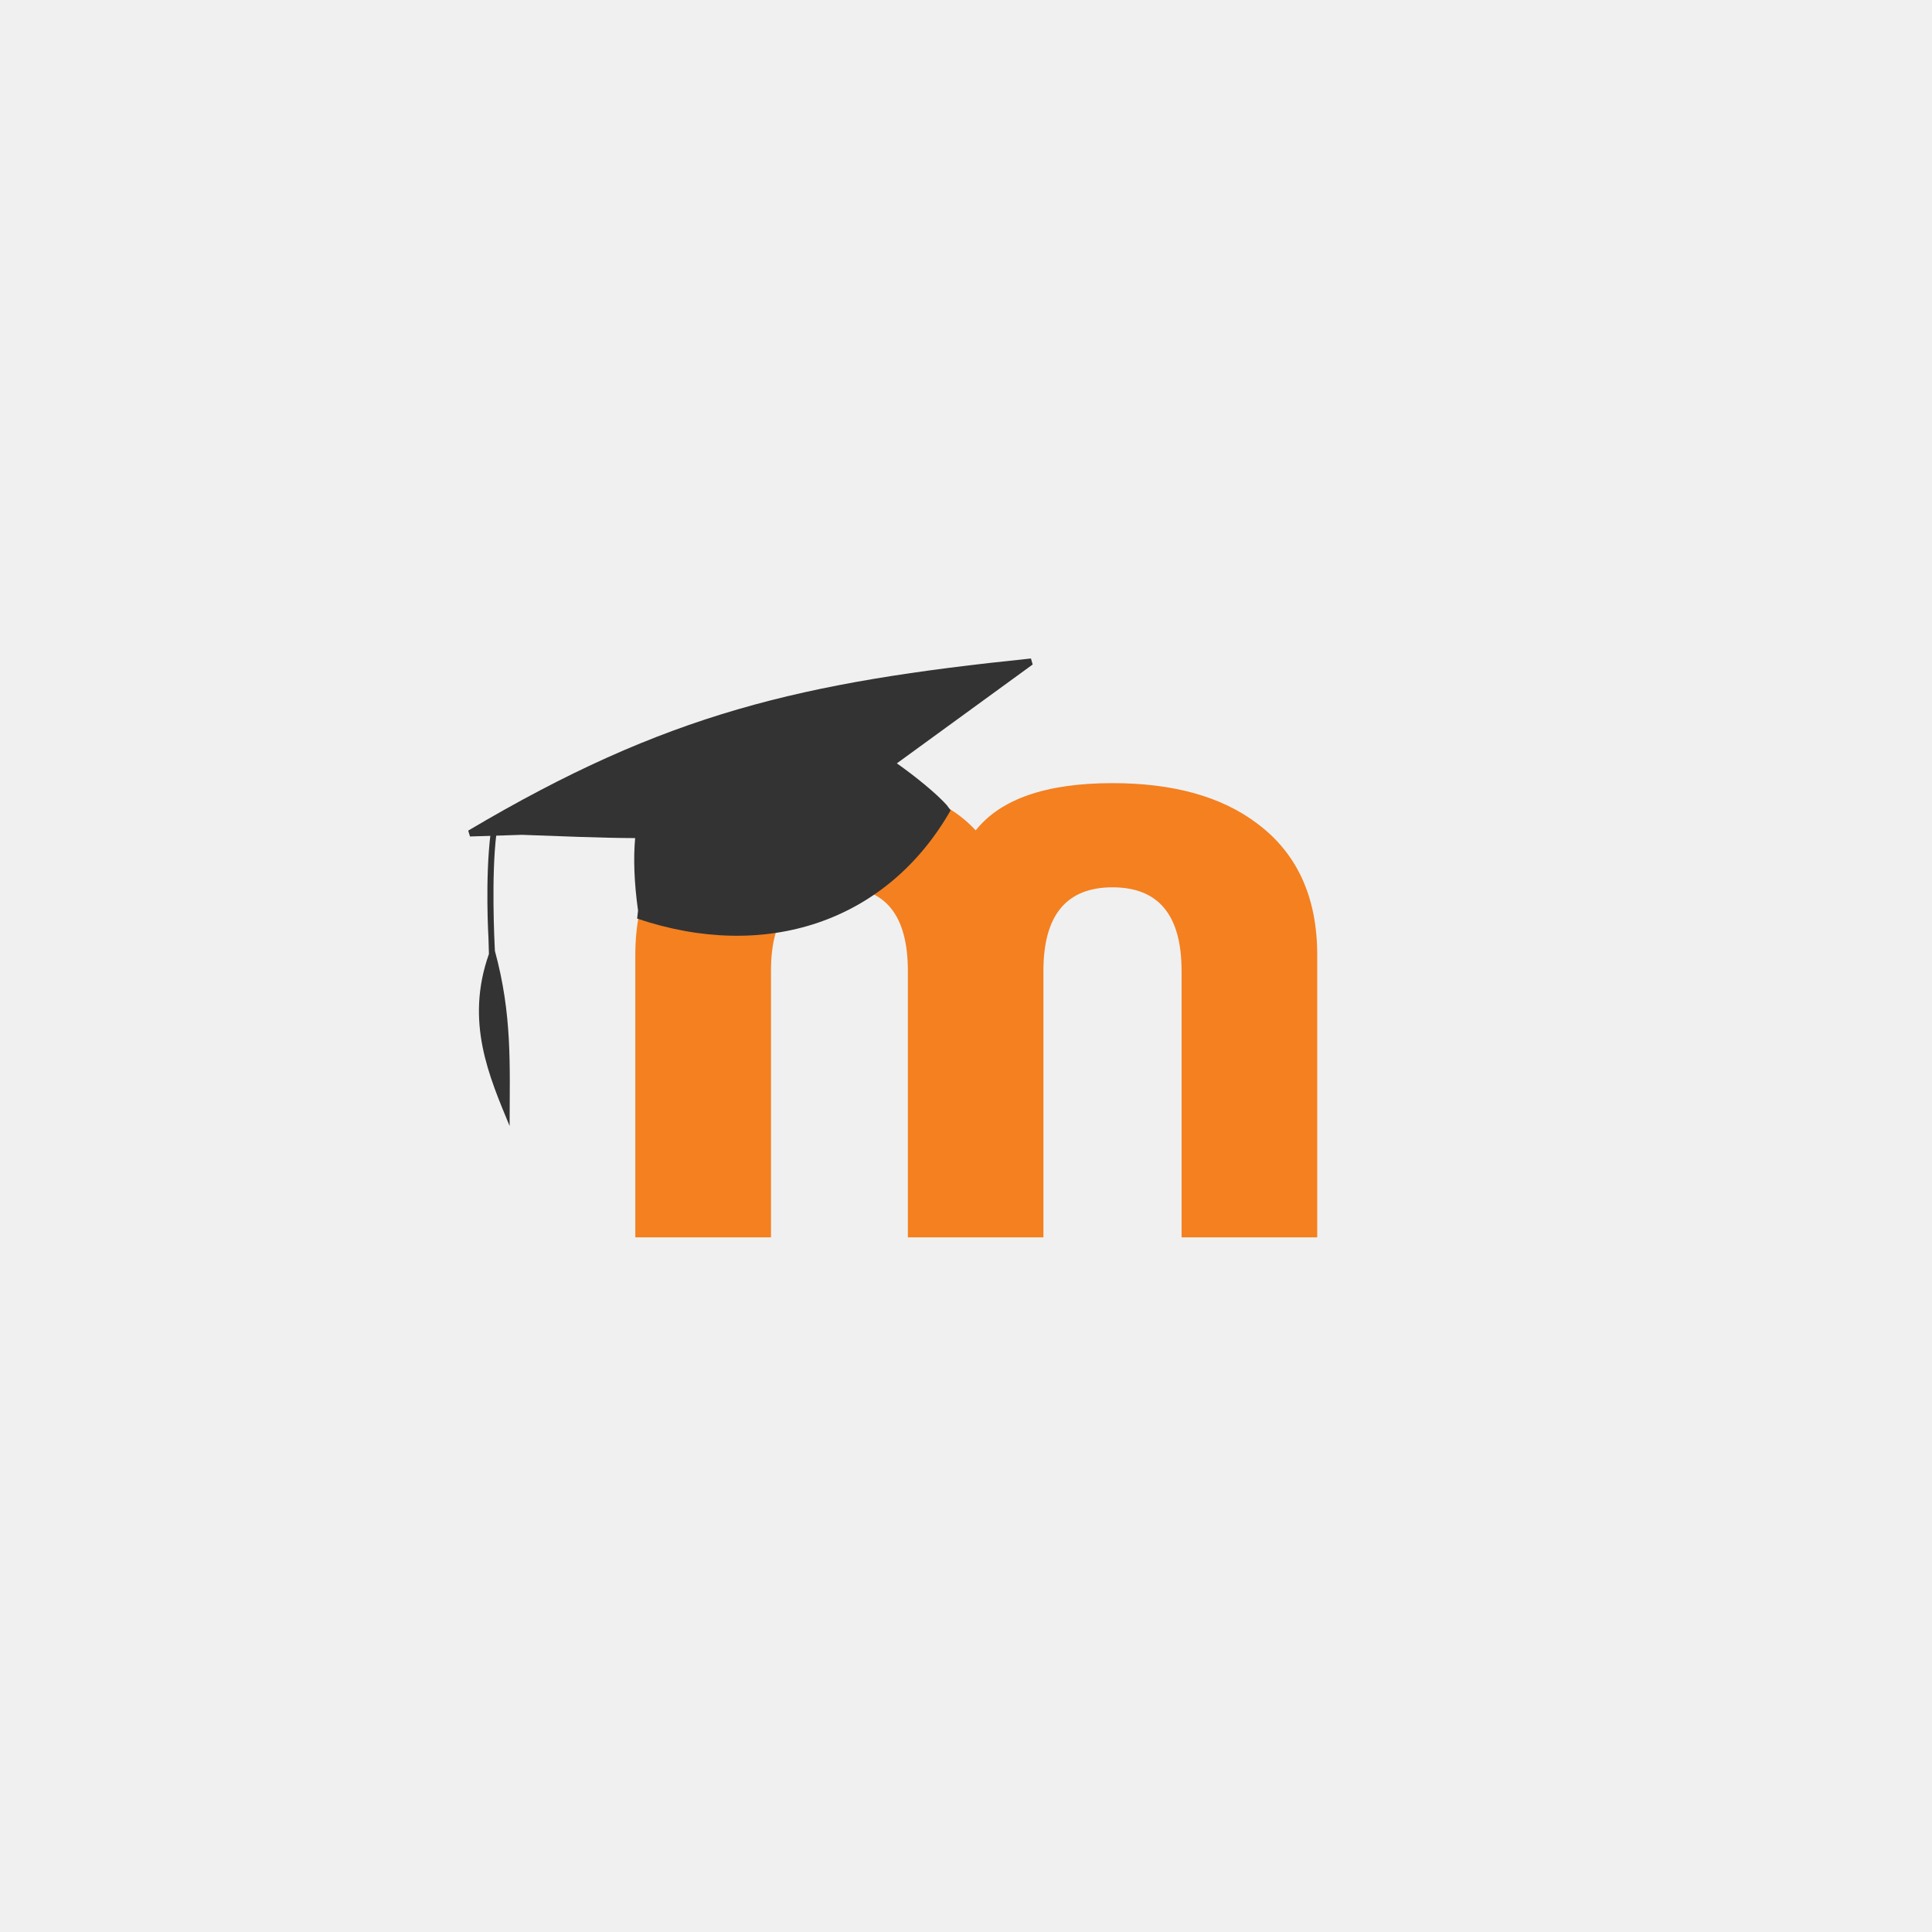
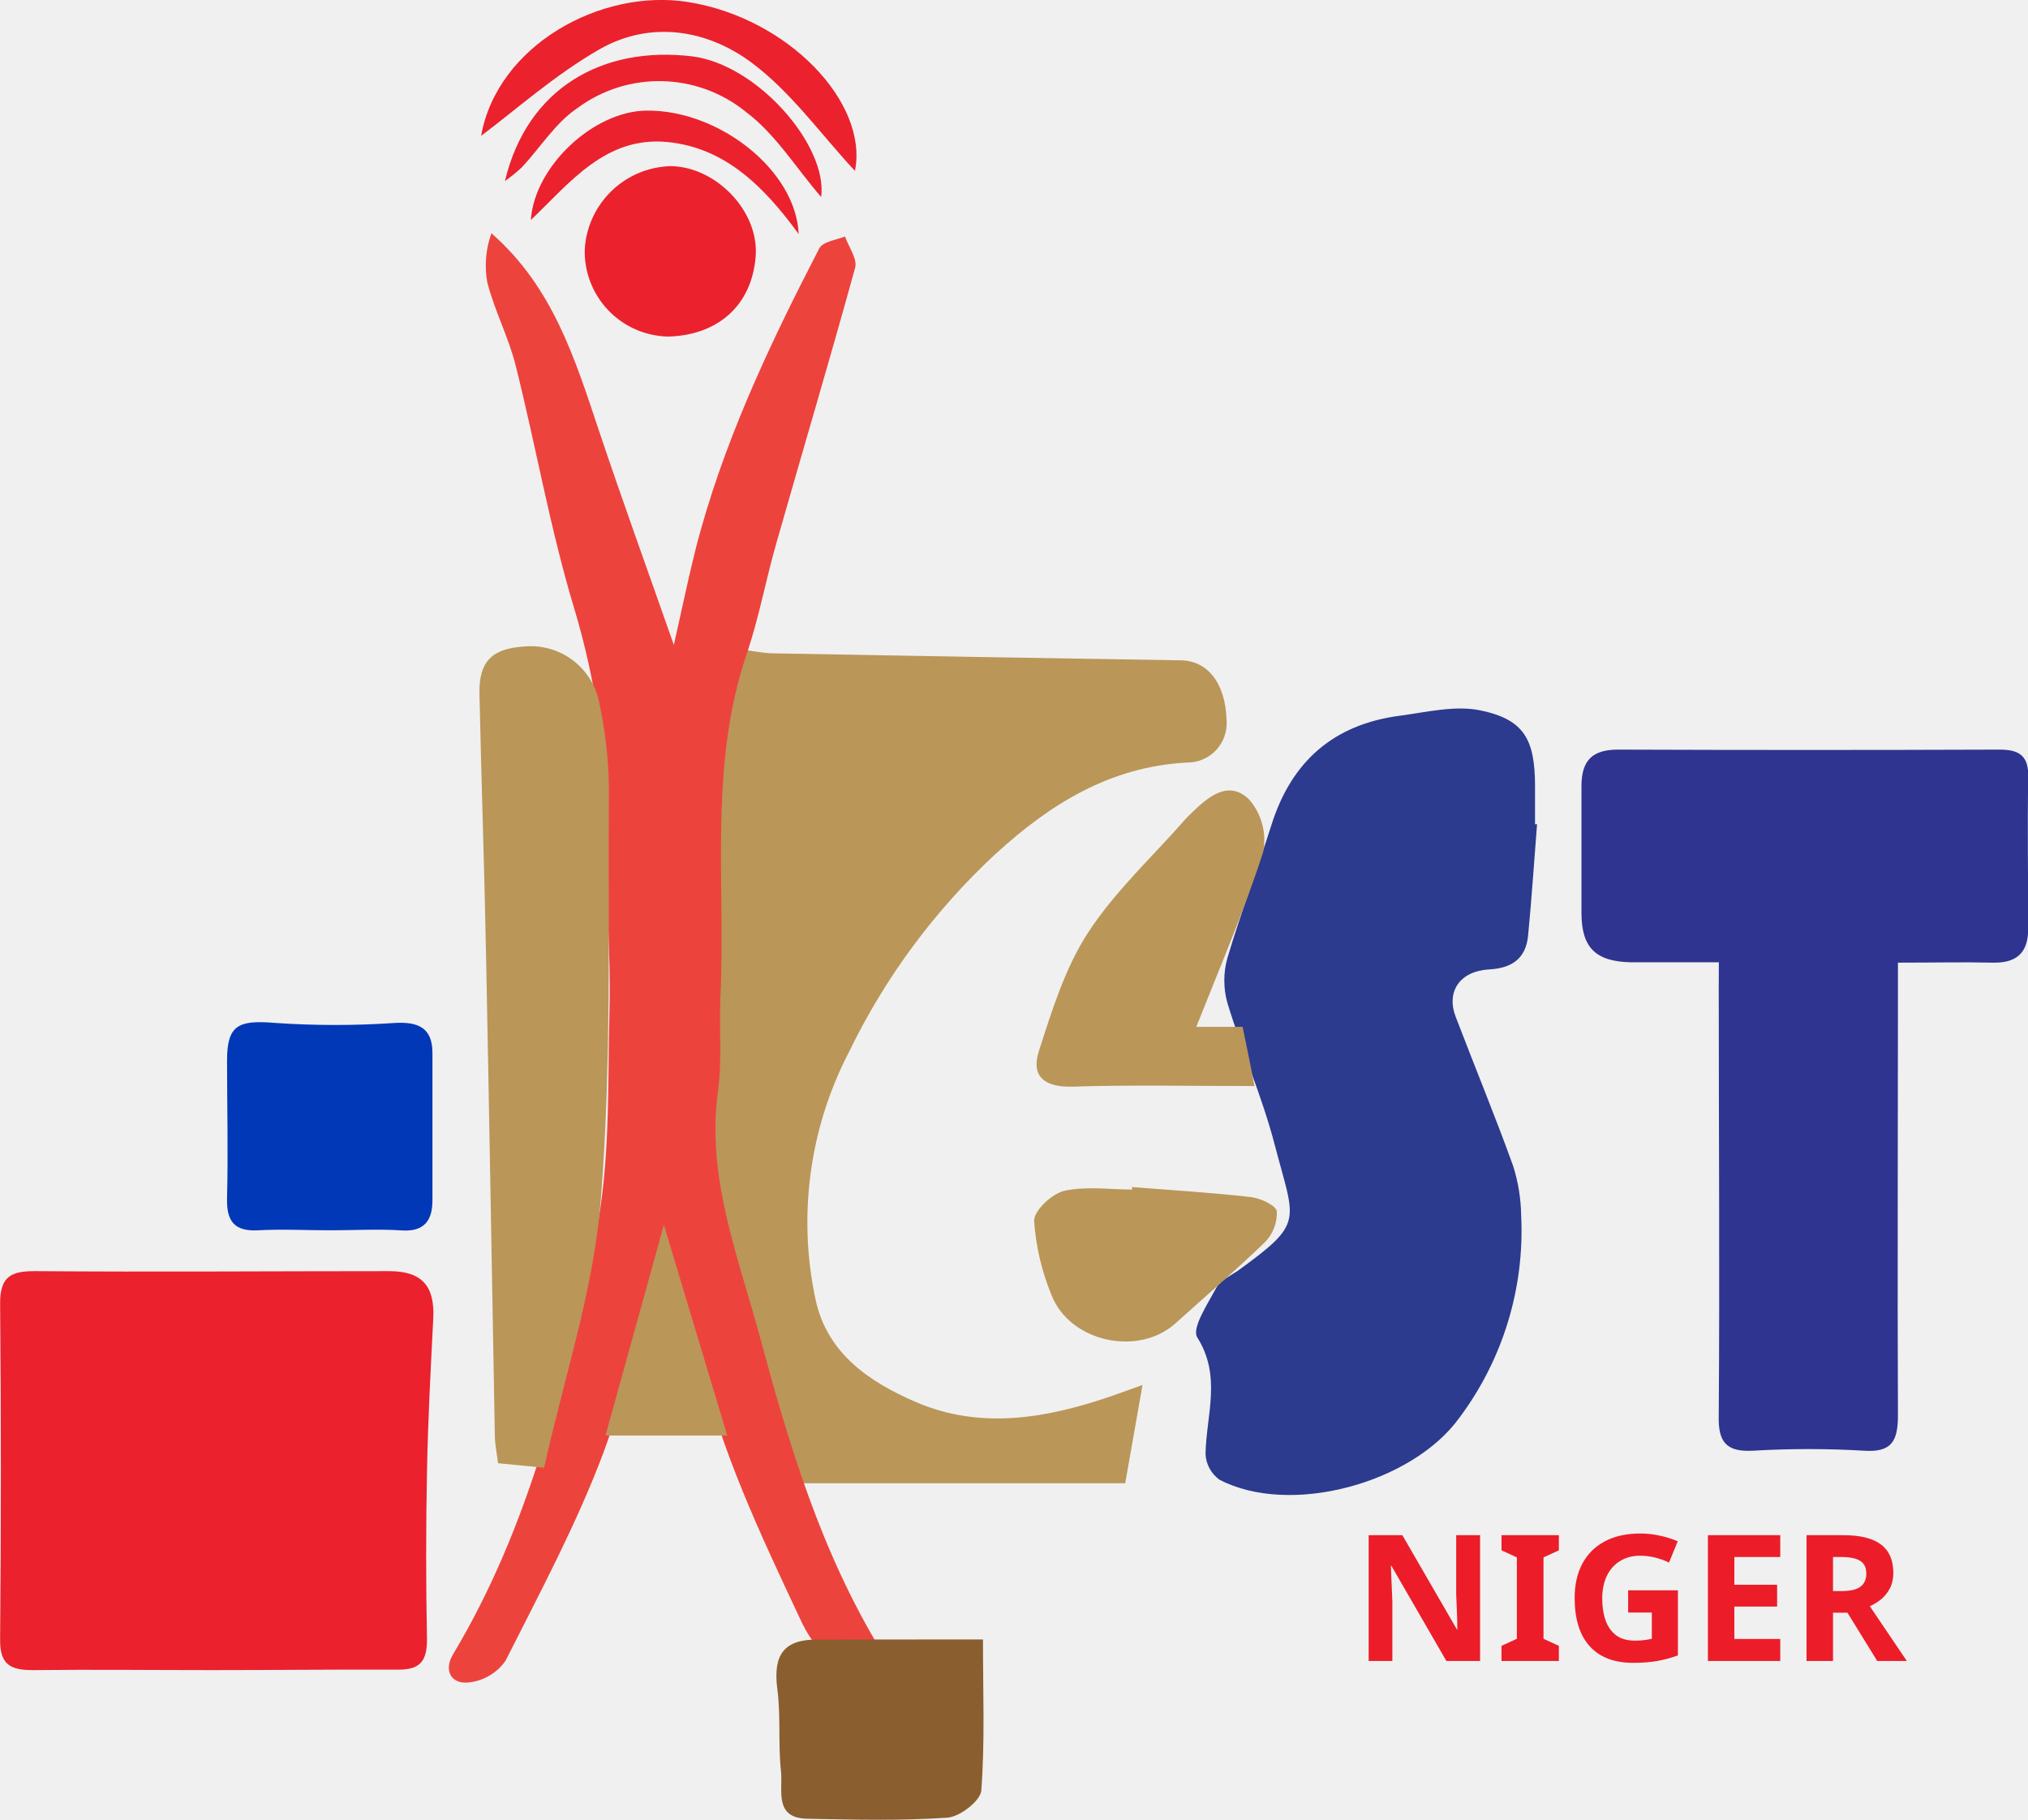
- <svg xmlns="http://www.w3.org/2000/svg" id="Layer_1" data-name="Layer 1" viewBox="0 0 1024 1024" version="1.1">
-   <defs id="defs4">
-     <style id="style2">.cls-1{fill:#fff;}.cls-2,.cls-3,.cls-4{fill:#f48020;}.cls-3,.cls-4{stroke:#4a4a4c;}.cls-3{stroke-width:5.24px;}.cls-4{stroke-width:5.28px;}.cls-5{fill:#333;}</style>
+ <svg xmlns="http://www.w3.org/2000/svg" id="Calque_1" data-name="Calque 1" viewBox="0 0 171.22 153.67">
+   <defs>
+     <style>.cls-1{fill:#2c3b8e;}.cls-2{fill:#ba9658;}.cls-3{fill:#ed433d;}.cls-4{fill:#2f3490;}.cls-5{fill:#eb212e;}.cls-6{fill:#0038b7;}.cls-7{fill:#8a5e2e;}.cls-8{font-size:14.87px;fill:#ec1d29;font-family:DINAlternate-Bold, DIN Alternate;font-weight:700;}</style>
  </defs>
-   <g id="g118" transform="matrix(0.5905279,0,0,0.5905279,211.2097,210.8984)" style="opacity:1">
-     <path transform="translate(-12,-10)" id="path10" d="M 714.85,763.42 V 524.26 q 0,-75 -62,-75 -62,0 -62,75 V 763.42 H 469.18 V 524.26 q 0,-75 -60.9,-75 -62,0 -61.95,75 V 763.42 H 224.56 V 510.14 q 0,-78.27 54.35,-118.48 47.85,-35.88 129.37,-35.9 82.64,0 121.77,42.4 33.69,-42.39 122.85,-42.4 81.54,0 129.35,35.9 54.35,40.2 54.35,118.48 v 253.28 z" class="cls-2" style="fill:#f48020" />
-     <path transform="translate(-12,-10)" id="path12" d="M 77.26,402" class="cls-3" style="fill:#f48020;stroke:#4a4a4c;stroke-width:5.24px" />
-     <path transform="translate(-12,-10)" id="path14" d="M 79.41,401" class="cls-4" style="fill:#f48020;stroke:#4a4a4c;stroke-width:5.28px" />
-     <path transform="translate(-12,-10)" id="path16" d="m 459.3,338 121.9,-88.72 -1.56,-5.4 c -206.31,21.27 -327.1,49 -505.07,154.49 l 1.61,5.27 46.53,-1.49 c 33.56,1.16 68.26,2.79 101.7,2.93 -1.67,18.28 -0.91,39.85 2.6,65.14 v 0 l -0.81,7.1 c 114.91,38.91 224,3.38 281.36,-97.15 l -3.39,-4.62 C 494.8,365.05 475.76,349.59 459.3,338 Z" class="cls-5" style="fill:#333333" />
-     <path transform="translate(-12,-10)" id="path18" d="m 326.35,322.85 c -0.67,-2.38 -4.92,-3.26 -9.48,-2 -3.49,1 -6.17,2.94 -6.95,4.86 -41,11 -108.78,30.36 -156.5,46.43 l -2.94,1 c -36.93,12.42 -54.72,18.79 -55.82,27.76 -5.06,40.82 -1.93,93.35 -1.9,94 l 0.41,14.18 c -21.54,61 0.15,109.76 18.56,154.4 0.12,-55.17 2.36,-100.08 -13.21,-157.18 -0.44,-8.46 -3.31,-67.19 1.33,-104.76 0.76,-6.09 25.79,-14.52 52.3,-23.43 l 2.94,-1 c 48.76,-16.41 118.53,-36.24 159.1,-47.1 a 14.48,14.48 0 0 0 5.08,-0.55 c 4.56,-1.27 7.73,-4.23 7.08,-6.61 z" class="cls-5" style="fill:#333333" />
-   </g>
+   <path class="cls-1" d="M139.65,95.89c-.25,3.14-.45,6.3-.76,9.44-.19,1.9-1.37,2.72-3.28,2.82-2.47.14-3.65,1.86-2.83,4,1.61,4.21,3.33,8.38,4.86,12.62a14.67,14.67,0,0,1,.67,4.18A26.37,26.37,0,0,1,133.1,146c-4,5.56-14.34,8.36-20.28,5.23a2.84,2.84,0,0,1-1.16-2.16c.06-3.29,1.38-6.55-.7-9.85-.48-.77.88-2.83,1.61-4.18.33-.62,1.17-1,1.8-1.43,5.67-4.11,4.84-4.09,3.14-10.62-1.06-4.09-2.79-8-4-12a7,7,0,0,1,0-3.81c1.12-3.78,2.53-7.48,3.72-11.24,1.69-5.37,5.26-8.48,10.82-9.21,2.27-.3,4.67-.9,6.83-.45,3.69.77,4.6,2.46,4.6,6.42v3.19Z" transform="translate(-9.88 -26.29)" />
+   <path class="cls-2" d="M106.34,143.24c-.56,3.2-1,5.71-1.46,8.3H76.82c-10.14-23-8.41-46.66-5.68-70.6,2,.26,3,.5,4,.52q17.19.32,34.38.59c2.25,0,3.84,1.85,3.92,5.12a3.31,3.31,0,0,1-3.34,3.51c-6.5.35-11.55,3.49-16.2,7.75A56.16,56.16,0,0,0,81.57,115.1a31.2,31.2,0,0,0-2.82,21c1,4.52,4.57,6.9,8.42,8.57,5.54,2.4,11.17,1.37,16.67-.53Z" transform="translate(-9.88 -26.29)" />
+   <path class="cls-3" d="M84.32,165.76c-4.4.85-5.42.44-7-3-3.28-7-6.55-13.91-8.32-21.45-.79-3.35-1.87-6.63-3.07-10.8-1.81,6.72-3,12.72-5.07,18.36-2.27,6.07-5.37,11.85-8.3,17.66a4.35,4.35,0,0,1-3,1.82c-1.6.23-2.23-1-1.45-2.33,6.51-10.86,9.39-23,12-35.15,1.33-6.26,1.06-12.88,1.23-19.35.13-4.72-.34-9.47-.26-14.2a64.55,64.55,0,0,0-2.78-19.85c-2-6.67-3.19-13.57-4.89-20.34-.59-2.36-1.77-4.58-2.39-7a8,8,0,0,1,.35-4.14c5.19,4.53,7.06,10.63,9.08,16.67s4.17,11.94,6.32,18.09c.61-2.68,1.15-5.32,1.8-7.93,2.28-9,6.24-17.35,10.48-25.56.3-.57,1.43-.7,2.17-1,.31.88,1.06,1.89.86,2.63-2.12,7.71-4.41,15.38-6.6,23.08C74.57,75.1,74,78.27,73,81.28c-3.33,9.59-1.84,19.52-2.3,29.31-.12,2.6.16,5.25-.2,7.82-1,7.28,1.68,13.9,3.5,20.64C76.47,148.21,79.17,157.31,84.32,165.76Z" transform="translate(-9.88 -26.29)" />
+   <path class="cls-4" d="M155,107.55c-2.78,0-5.09,0-7.41,0-3-.06-4.18-1.24-4.19-4.14,0-3.57,0-7.15,0-10.73,0-2.21.94-3.1,3.13-3.09q16.08.06,32.18,0c1.71,0,2.45.56,2.41,2.35-.08,4.25,0,8.5,0,12.75,0,2.09-1,2.93-3,2.89-2.51-.06-5,0-8,0v3.13c0,11.69-.05,23.38,0,35.08,0,2.22-.54,3.17-2.92,3a79.64,79.64,0,0,0-9.27,0c-2.37.14-3-.78-2.94-3,.09-12,0-24,0-36Z" transform="translate(-9.88 -26.29)" />
+   <path class="cls-5" d="M27.73,167.32c-5,0-10-.06-15.07,0-1.92,0-2.79-.47-2.77-2.59q.13-14.2,0-28.4c0-2.32,1-2.71,3-2.7,10,.08,19.9,0,29.85,0,2.76,0,3.86,1.25,3.72,4-.22,4.3-.45,8.61-.53,12.91q-.14,7.09,0,14.2c0,1.88-.63,2.57-2.52,2.54C38.16,167.26,32.94,167.32,27.73,167.32Z" transform="translate(-9.88 -26.29)" />
+   <path class="cls-2" d="M55.82,150.23l-3.89-.38c-.1-.8-.25-1.53-.27-2.26-.25-13.5-.47-27-.74-40.49-.14-7.41-.4-14.81-.56-22.22-.06-2.74,1.06-3.84,3.84-4a5.88,5.88,0,0,1,6.25,4.64,36.73,36.73,0,0,1,.84,7.15c-.08,11.68.24,23.4-.69,35C60,135.27,57.48,142.69,55.82,150.23Z" transform="translate(-9.88 -26.29)" />
+   <path class="cls-2" d="M110.88,113h3.91c.35,1.67.72,3.45,1,5-5.43,0-10.4-.11-15.36.05-2.34.07-3.53-.85-2.84-3,1.11-3.44,2.2-7,4.15-10,2.29-3.52,5.49-6.46,8.29-9.66.13-.14.27-.27.41-.41,1.42-1.39,3.15-2.88,4.9-1.18a5.23,5.23,0,0,1,1.18,4.46C114.94,103.17,112.86,108,110.88,113Z" transform="translate(-9.88 -26.29)" />
+   <path class="cls-6" d="M37.76,130.18c-2,0-4.07-.11-6.09,0s-2.68-.78-2.62-2.74c.1-3.86,0-7.73,0-11.6,0-3,.95-3.43,4.06-3.17a74.6,74.6,0,0,0,10.14,0c2-.11,3.12.46,3.14,2.49,0,4.16,0,8.32,0,12.48,0,1.66-.64,2.68-2.59,2.55S39.79,130.18,37.76,130.18Z" transform="translate(-9.88 -26.29)" />
+   <path class="cls-7" d="M92.87,164.73c0,4.53.17,8.66-.14,12.75-.06.87-1.81,2.23-2.86,2.3-3.93.27-7.89.17-11.83.09-2.85-.05-2.05-2.43-2.22-4-.26-2.32,0-4.7-.32-7-.35-2.83.55-4.13,3.35-4.13Z" transform="translate(-9.88 -26.29)" />
+   <path class="cls-2" d="M105.44,126.53c3.33.26,6.66.46,10,.84.83.09,2.15.68,2.24,1.21a3.52,3.52,0,0,1-1,2.6c-2.44,2.36-5,4.55-7.54,6.84-3.15,2.87-9,1.59-10.51-2.44a19.75,19.75,0,0,1-1.44-6.22c0-.85,1.51-2.28,2.54-2.51,1.84-.41,3.83-.11,5.75-.11Z" transform="translate(-9.88 -26.29)" />
+   <path class="cls-5" d="M59.25,47.32a7.47,7.47,0,0,1,7.21-7c3.78,0,7.52,3.74,7.22,7.63-.35,4.34-3.42,6.67-7.39,6.76A7.18,7.18,0,0,1,59.25,47.32Z" transform="translate(-9.88 -26.29)" />
+   <path class="cls-5" d="M82.06,40.72c-2.88-3.09-5.4-6.67-8.74-9.15C69.57,28.78,64.79,28,60.5,30.45c-3.79,2.17-7.11,5.15-10,7.31,1.35-7.61,10.08-12.47,17.46-11.3C76.46,27.81,83.22,35,82.06,40.72Z" transform="translate(-9.88 -26.29)" />
+   <path class="cls-2" d="M71.28,147.51H61c1.59-5.75,3.15-11.35,4.93-17.79C67.84,136.08,69.52,141.65,71.28,147.51Z" transform="translate(-9.88 -26.29)" />
+   <path class="cls-5" d="M79.21,42.93c-2.14-2.48-3.86-5.32-6.33-7.17a11.61,11.61,0,0,0-14.27-.33c-1.85,1.25-3.12,3.33-4.68,5a14.33,14.33,0,0,1-1.42,1.15c1.88-7.89,8.29-11.44,15.81-10.53C73.81,31.73,79.78,38.58,79.21,42.93Z" transform="translate(-9.88 -26.29)" />
+   <path class="cls-5" d="M77.31,46.05c-2.86-3.91-6.16-7.31-11.13-7.77C61,37.8,58,41.71,54.7,44.87c.29-4.51,5.27-9.19,9.75-9.24C70.55,35.55,77.08,40.65,77.31,46.05Z" transform="translate(-9.88 -26.29)" />
+   <text class="cls-8" transform="translate(114.21 140.26)">NIGER</text>
</svg>
